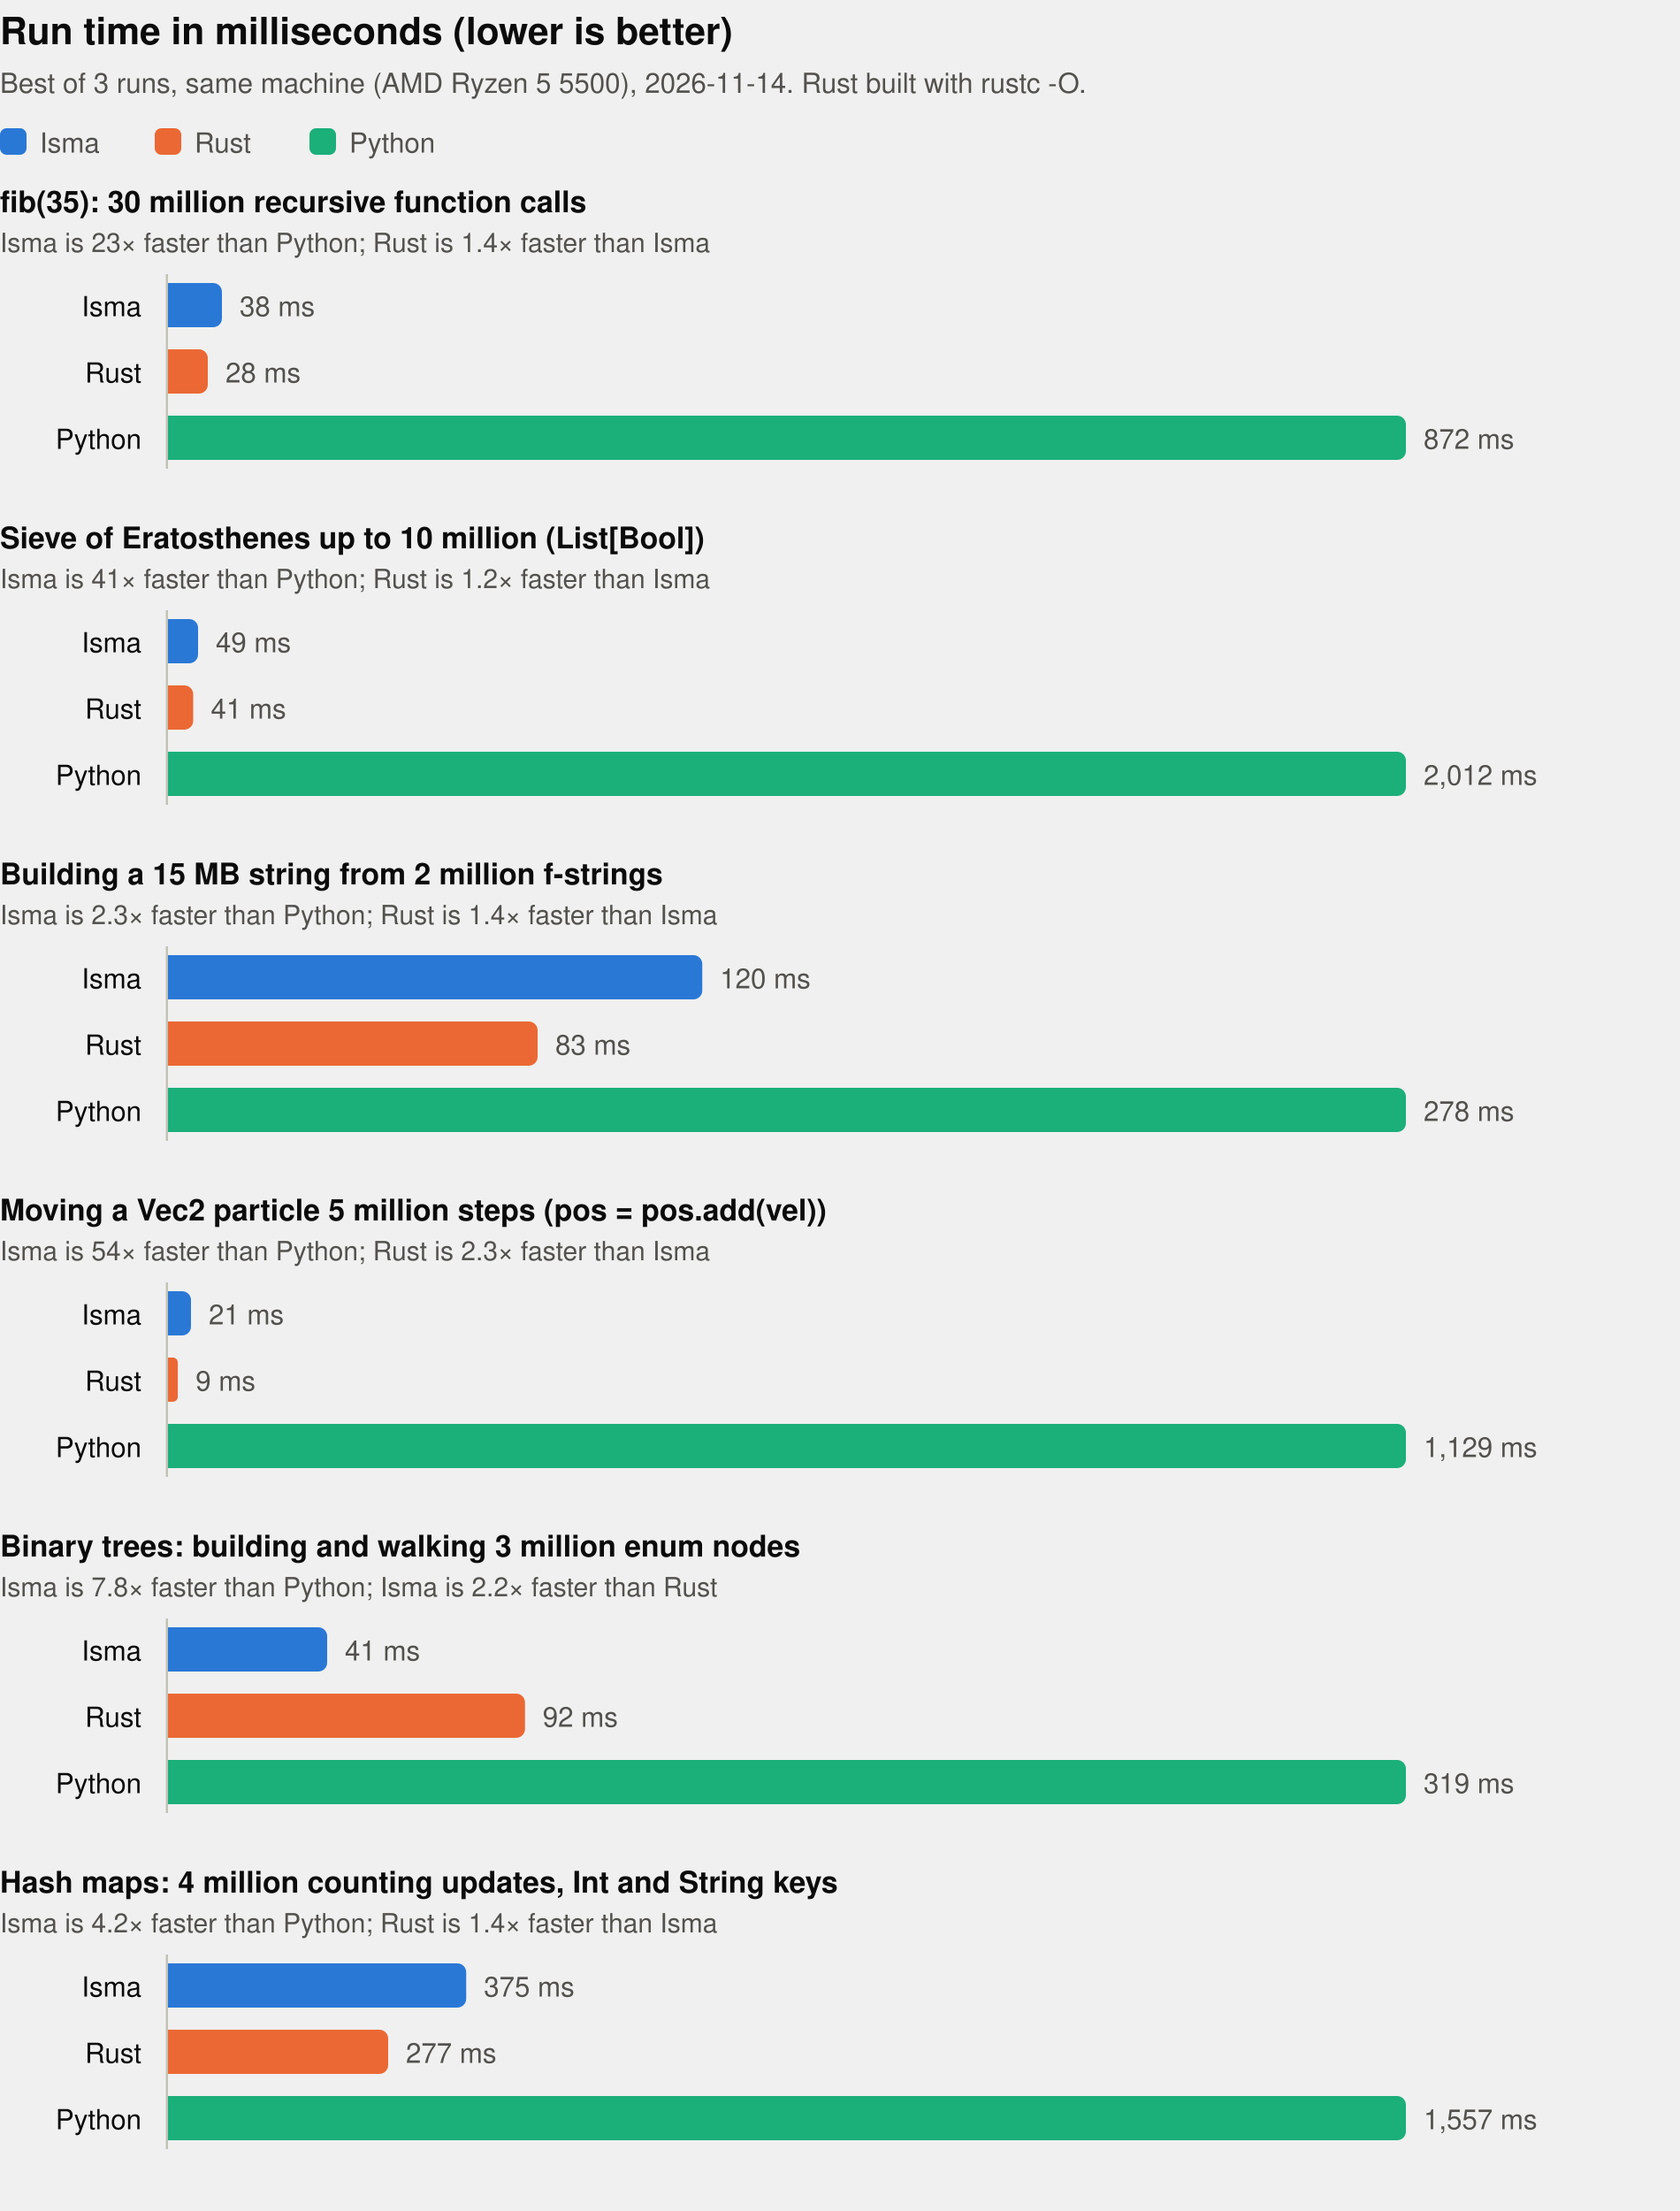
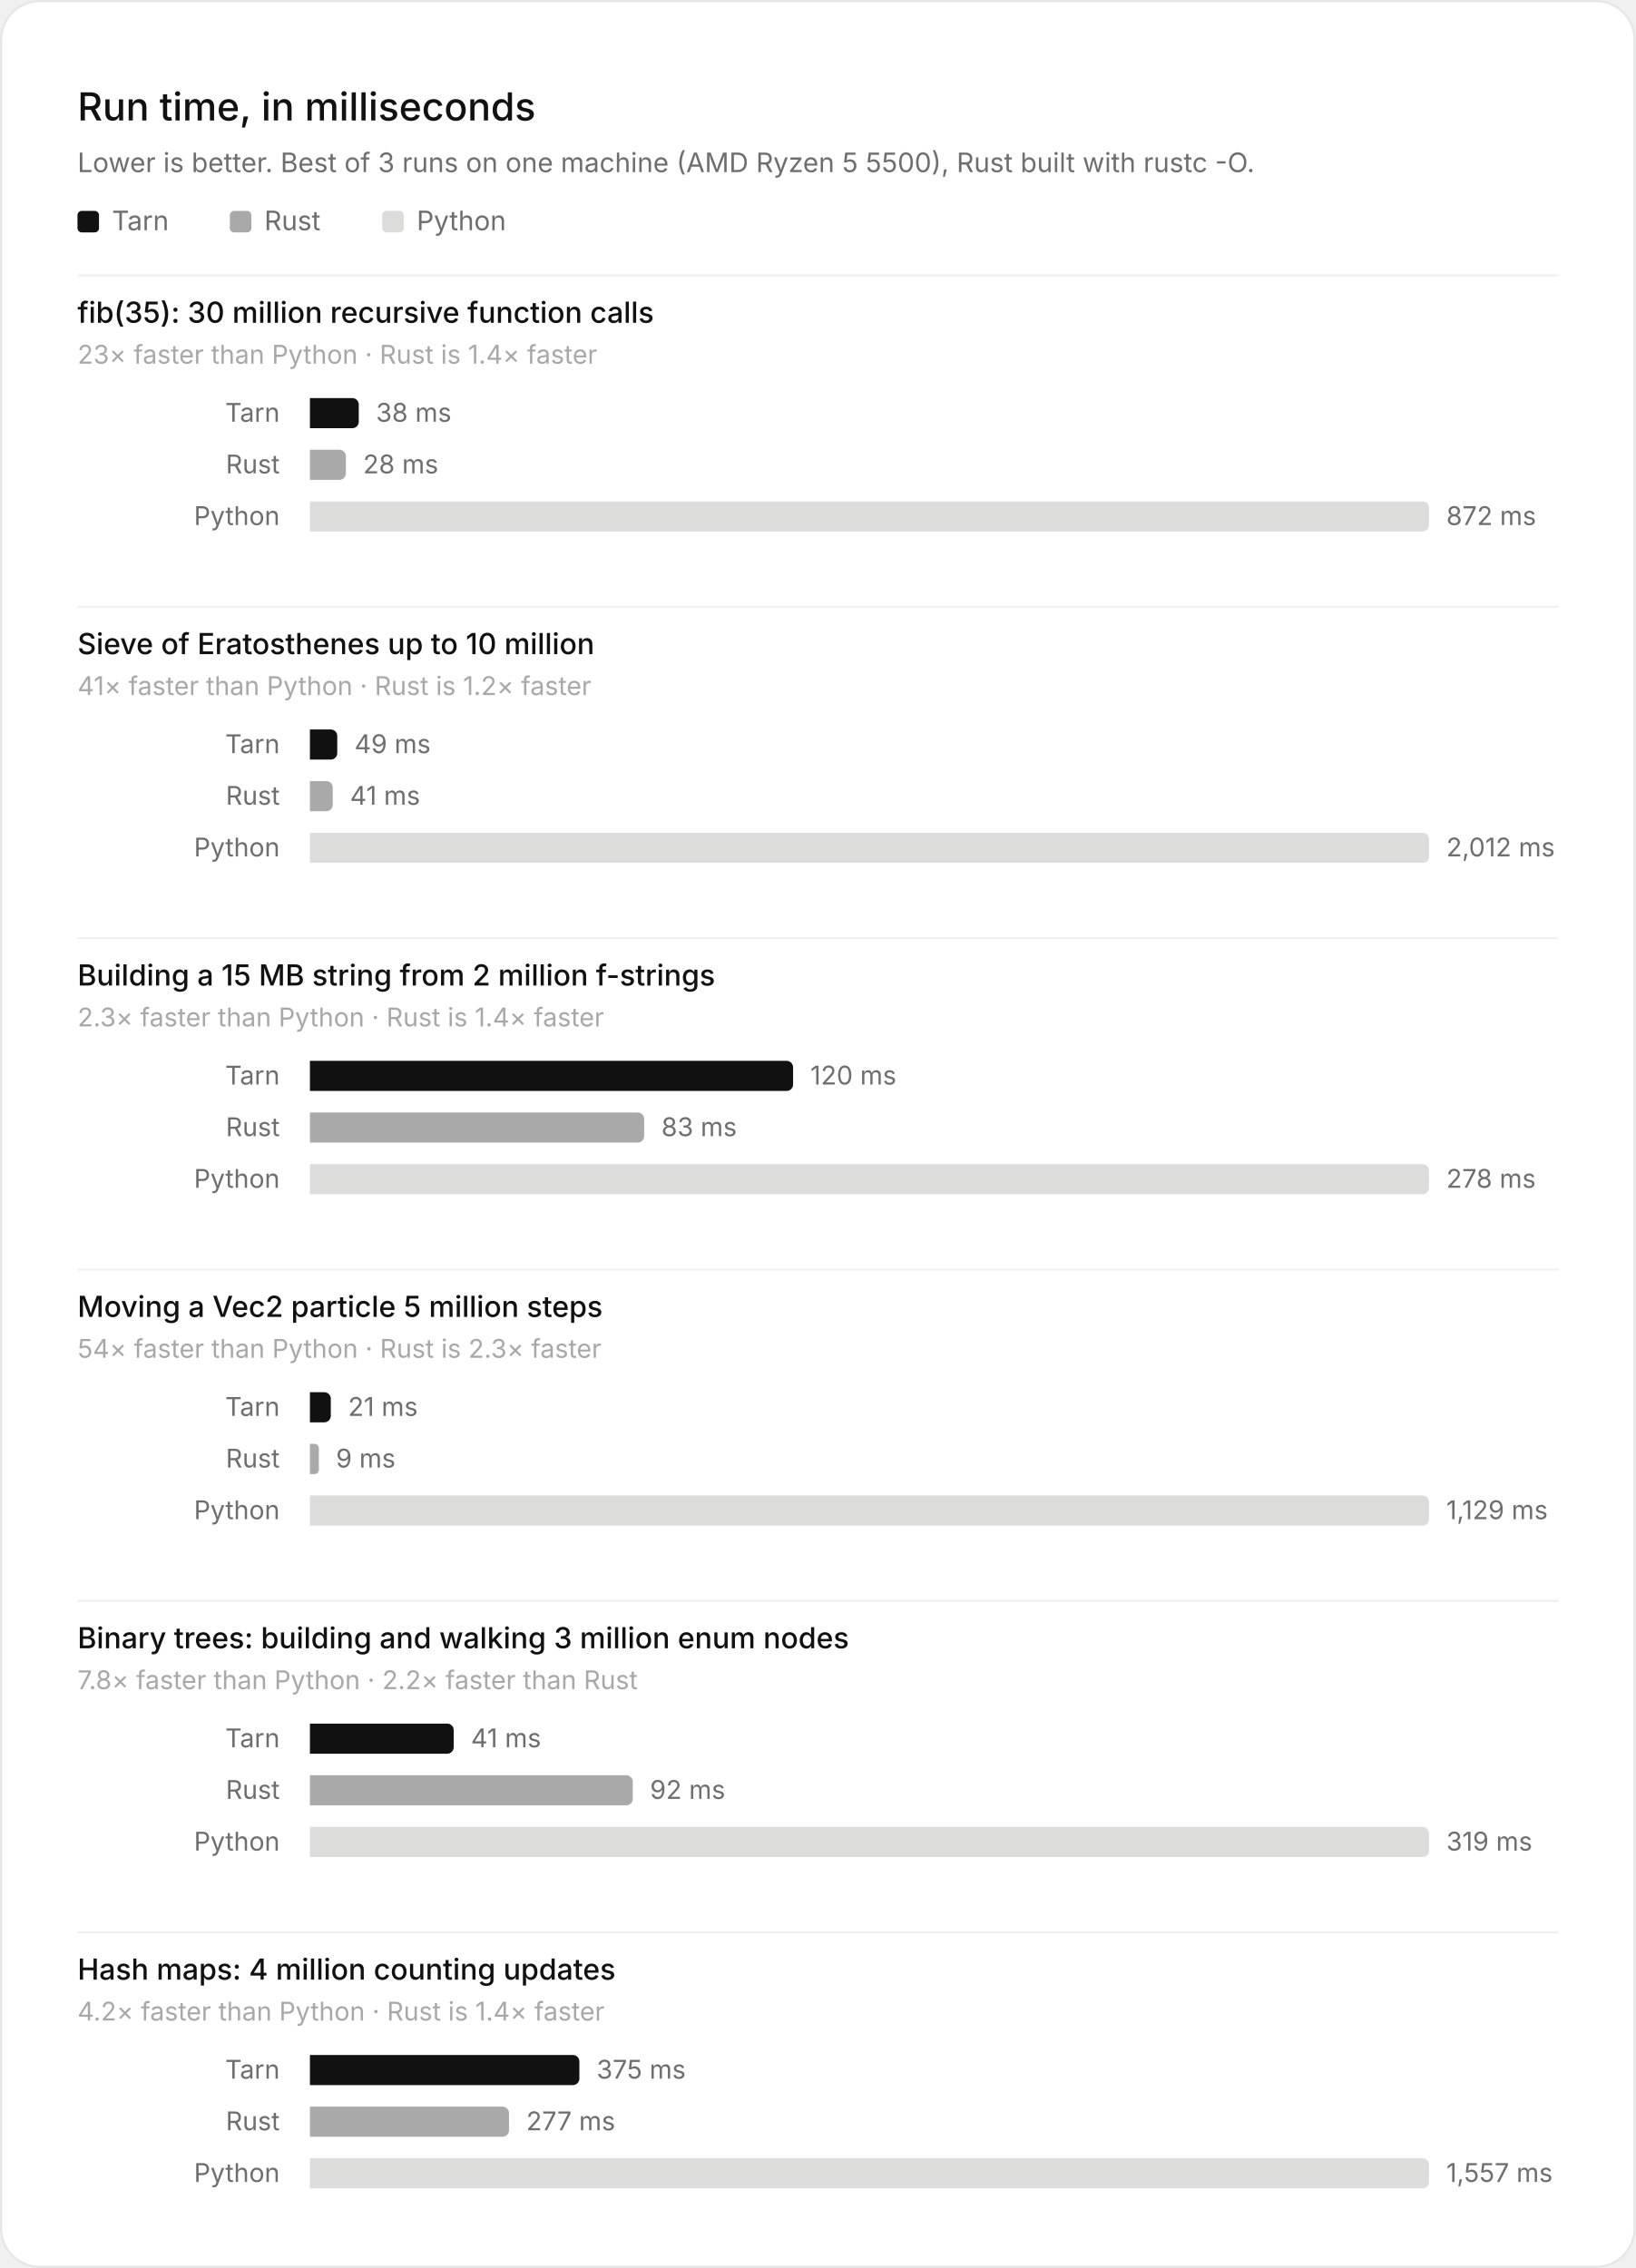
- <svg xmlns="http://www.w3.org/2000/svg" width="760" height="1000" viewBox="0 0 760 1000" role="img" aria-label="Benchmark: Isma vs Rust vs Python run times">
-   <style>
- text{font-family:system-ui,-apple-system,'Segoe UI',Helvetica,Arial,sans-serif}
- .p{fill:#0b0b0b} .s{fill:#52514e} .axis{stroke:#c3c2b7;stroke-width:1}
- .b0{fill:#2a78d6}.b1{fill:#eb6834}.b2{fill:#1baf7a}
- @media (prefers-color-scheme:dark){.p{fill:#f0efec} .s{fill:#c3c2b7} .axis{stroke:#383835} .b0{fill:#3987e5}.b1{fill:#d95926}.b2{fill:#199e70}}
- </style>
-   <text class="p" x="0" y="20" font-size="17" font-weight="600">Run time in milliseconds (lower is better)</text>
-   <text class="s" x="0" y="42" font-size="12.5">Best of 3 runs, same machine (AMD Ryzen 5 5500), 2026-11-14. Rust built with rustc -O.</text>
-   <rect class="b0" x="0" y="58" width="12" height="12" rx="3" />
-   <text class="s" x="18" y="69" font-size="12.5">Isma</text>
-   <rect class="b1" x="70.0" y="58" width="12" height="12" rx="3" />
-   <text class="s" x="88.0" y="69" font-size="12.5">Rust</text>
-   <rect class="b2" x="140.0" y="58" width="12" height="12" rx="3" />
-   <text class="s" x="158.0" y="69" font-size="12.5">Python</text>
-   <text class="p" x="0" y="96" font-size="13.5" font-weight="600">fib(35): 30 million recursive function calls</text>
-   <text class="s" x="0" y="114" font-size="12">Isma is 23× faster than Python; Rust is 1.4× faster than Isma</text>
-   <text class="p" x="64" y="143" font-size="12.5" text-anchor="end">Isma</text>
-   <path class="b0" d="M76.0 128.0h20.4a4 4 0 0 1 4 4v12.0a4 4 0 0 1 -4 4h-20.4z" />
-   <text class="s" x="108.4" y="143" font-size="12.5">38 ms</text>
-   <text class="p" x="64" y="173" font-size="12.5" text-anchor="end">Rust</text>
-   <path class="b1" d="M76.0 158.0h14.0a4 4 0 0 1 4 4v12.0a4 4 0 0 1 -4 4h-14.0z" />
-   <text class="s" x="102.0" y="173" font-size="12.5">28 ms</text>
-   <text class="p" x="64" y="203" font-size="12.5" text-anchor="end">Python</text>
-   <path class="b2" d="M76.0 188.0h556.0a4 4 0 0 1 4 4v12.0a4 4 0 0 1 -4 4h-556.0z" />
-   <text class="s" x="644.0" y="203" font-size="12.5">872 ms</text>
-   <line class="axis" x1="75.5" y1="124" x2="75.5" y2="212" />
-   <text class="p" x="0" y="248" font-size="13.5" font-weight="600">Sieve of Eratosthenes up to 10 million (List[Bool])</text>
-   <text class="s" x="0" y="266" font-size="12">Isma is 41× faster than Python; Rust is 1.2× faster than Isma</text>
-   <text class="p" x="64" y="295" font-size="12.5" text-anchor="end">Isma</text>
-   <path class="b0" d="M76.0 280.0h9.6a4 4 0 0 1 4 4v12.0a4 4 0 0 1 -4 4h-9.6z" />
-   <text class="s" x="97.6" y="295" font-size="12.5">49 ms</text>
-   <text class="p" x="64" y="325" font-size="12.5" text-anchor="end">Rust</text>
-   <path class="b1" d="M76.0 310.0h7.4a4 4 0 0 1 4 4v12.0a4 4 0 0 1 -4 4h-7.4z" />
-   <text class="s" x="95.4" y="325" font-size="12.5">41 ms</text>
-   <text class="p" x="64" y="355" font-size="12.5" text-anchor="end">Python</text>
-   <path class="b2" d="M76.0 340.0h556.0a4 4 0 0 1 4 4v12.0a4 4 0 0 1 -4 4h-556.0z" />
-   <text class="s" x="644.0" y="355" font-size="12.5">2,012 ms</text>
-   <line class="axis" x1="75.5" y1="276" x2="75.5" y2="364" />
-   <text class="p" x="0" y="400" font-size="13.5" font-weight="600">Building a 15 MB string from 2 million f-strings</text>
-   <text class="s" x="0" y="418" font-size="12">Isma is 2.3× faster than Python; Rust is 1.4× faster than Isma</text>
-   <text class="p" x="64" y="447" font-size="12.5" text-anchor="end">Isma</text>
-   <path class="b0" d="M76.0 432.0h237.7a4 4 0 0 1 4 4v12.0a4 4 0 0 1 -4 4h-237.7z" />
-   <text class="s" x="325.7" y="447" font-size="12.5">120 ms</text>
-   <text class="p" x="64" y="477" font-size="12.5" text-anchor="end">Rust</text>
-   <path class="b1" d="M76.0 462.0h163.2a4 4 0 0 1 4 4v12.0a4 4 0 0 1 -4 4h-163.2z" />
-   <text class="s" x="251.2" y="477" font-size="12.5">83 ms</text>
-   <text class="p" x="64" y="507" font-size="12.5" text-anchor="end">Python</text>
-   <path class="b2" d="M76.0 492.0h556.0a4 4 0 0 1 4 4v12.0a4 4 0 0 1 -4 4h-556.0z" />
-   <text class="s" x="644.0" y="507" font-size="12.5">278 ms</text>
-   <line class="axis" x1="75.5" y1="428" x2="75.5" y2="516" />
-   <text class="p" x="0" y="552" font-size="13.5" font-weight="600">Moving a Vec2 particle 5 million steps (pos = pos.add(vel))</text>
-   <text class="s" x="0" y="570" font-size="12">Isma is 54× faster than Python; Rust is 2.3× faster than Isma</text>
-   <text class="p" x="64" y="599" font-size="12.5" text-anchor="end">Isma</text>
-   <path class="b0" d="M76.0 584.0h6.4a4 4 0 0 1 4 4v12.0a4 4 0 0 1 -4 4h-6.4z" />
-   <text class="s" x="94.4" y="599" font-size="12.5">21 ms</text>
-   <text class="p" x="64" y="629" font-size="12.5" text-anchor="end">Rust</text>
-   <path class="b1" d="M76.0 614.0h2.2a2.232 2.232 0 0 1 2.232 2.232v15.5a2.232 2.232 0 0 1 -2.232 2.232h-2.2z" />
-   <text class="s" x="88.5" y="629" font-size="12.5">9 ms</text>
-   <text class="p" x="64" y="659" font-size="12.5" text-anchor="end">Python</text>
-   <path class="b2" d="M76.0 644.0h556.0a4 4 0 0 1 4 4v12.0a4 4 0 0 1 -4 4h-556.0z" />
-   <text class="s" x="644.0" y="659" font-size="12.5">1,129 ms</text>
-   <line class="axis" x1="75.5" y1="580" x2="75.5" y2="668" />
-   <text class="p" x="0" y="704" font-size="13.5" font-weight="600">Binary trees: building and walking 3 million enum nodes</text>
-   <text class="s" x="0" y="722" font-size="12">Isma is 7.8× faster than Python; Isma is 2.2× faster than Rust</text>
-   <text class="p" x="64" y="751" font-size="12.5" text-anchor="end">Isma</text>
-   <path class="b0" d="M76.0 736.0h68.0a4 4 0 0 1 4 4v12.0a4 4 0 0 1 -4 4h-68.0z" />
-   <text class="s" x="156.0" y="751" font-size="12.5">41 ms</text>
-   <text class="p" x="64" y="781" font-size="12.5" text-anchor="end">Rust</text>
-   <path class="b1" d="M76.0 766.0h157.5a4 4 0 0 1 4 4v12.0a4 4 0 0 1 -4 4h-157.5z" />
-   <text class="s" x="245.5" y="781" font-size="12.5">92 ms</text>
-   <text class="p" x="64" y="811" font-size="12.5" text-anchor="end">Python</text>
-   <path class="b2" d="M76.0 796.0h556.0a4 4 0 0 1 4 4v12.0a4 4 0 0 1 -4 4h-556.0z" />
-   <text class="s" x="644.0" y="811" font-size="12.5">319 ms</text>
-   <line class="axis" x1="75.5" y1="732" x2="75.5" y2="820" />
-   <text class="p" x="0" y="856" font-size="13.5" font-weight="600">Hash maps: 4 million counting updates, Int and String keys</text>
-   <text class="s" x="0" y="874" font-size="12">Isma is 4.2× faster than Python; Rust is 1.4× faster than Isma</text>
-   <text class="p" x="64" y="903" font-size="12.5" text-anchor="end">Isma</text>
-   <path class="b0" d="M76.0 888.0h130.9a4 4 0 0 1 4 4v12.0a4 4 0 0 1 -4 4h-130.9z" />
-   <text class="s" x="218.9" y="903" font-size="12.5">375 ms</text>
-   <text class="p" x="64" y="933" font-size="12.5" text-anchor="end">Rust</text>
-   <path class="b1" d="M76.0 918.0h95.6a4 4 0 0 1 4 4v12.0a4 4 0 0 1 -4 4h-95.6z" />
-   <text class="s" x="183.6" y="933" font-size="12.5">277 ms</text>
-   <text class="p" x="64" y="963" font-size="12.5" text-anchor="end">Python</text>
-   <path class="b2" d="M76.0 948.0h556.0a4 4 0 0 1 4 4v12.0a4 4 0 0 1 -4 4h-556.0z" />
-   <text class="s" x="644.0" y="963" font-size="12.5">1,557 ms</text>
-   <line class="axis" x1="75.5" y1="884" x2="75.5" y2="972" />
+ <svg xmlns="http://www.w3.org/2000/svg" width="760" height="1054" viewBox="0 0 760 1054" role="img" aria-label="Benchmark: Tarn vs Rust vs Python run times">
+   <rect x=".5" y=".5" width="759" height="1053" rx="18" fill="#ffffff" stroke="#e6e6e6" />
+   <g font-family="Inter,'SF Pro Text','Helvetica Neue',Helvetica,Arial,system-ui,sans-serif">
+     <text x="36" y="56" font-size="18" font-weight="500" fill="#111111">Run time, in milliseconds</text>
+     <text x="36" y="80" font-size="12.5" fill="#6e6e6e">Lower is better. Best of 3 runs on one machine (AMD Ryzen 5 5500), Rust built with rustc -O.</text>
+     <rect x="36" y="98" width="10" height="10" rx="2" fill="#111111" />
+     <text x="52" y="107" font-size="12.5" fill="#6e6e6e">Tarn</text>
+     <rect x="106.8" y="98" width="10" height="10" rx="2" fill="#a9a9a9" />
+     <text x="122.8" y="107" font-size="12.5" fill="#6e6e6e">Rust</text>
+     <rect x="177.6" y="98" width="10" height="10" rx="2" fill="#dcdcdb" />
+     <text x="193.6" y="107" font-size="12.5" fill="#6e6e6e">Python</text>
+     <line x1="36" y1="128" x2="724" y2="128" stroke="#f0f0ef" />
+     <text x="36" y="150" font-size="13.5" font-weight="500" fill="#111111">fib(35): 30 million recursive function calls</text>
+     <text x="36" y="169" font-size="12" fill="#a8a8a8">23× faster than Python · Rust is 1.4× faster</text>
+     <text x="130" y="196" font-size="12" text-anchor="end" fill="#6e6e6e">Tarn</text>
+     <path d="M144.0 185.0h19.7a3 3 0 0 1 3 3v8.0a3 3 0 0 1 -3 3h-19.7z" fill="#111111" />
+     <text x="174.7" y="196" font-size="12" fill="#6e6e6e">38 ms</text>
+     <text x="130" y="220" font-size="12" text-anchor="end" fill="#6e6e6e">Rust</text>
+     <path d="M144.0 209.0h13.7a3 3 0 0 1 3 3v8.0a3 3 0 0 1 -3 3h-13.7z" fill="#a9a9a9" />
+     <text x="168.7" y="220" font-size="12" fill="#6e6e6e">28 ms</text>
+     <text x="130" y="244" font-size="12" text-anchor="end" fill="#6e6e6e">Python</text>
+     <path d="M144.0 233.0h517.0a3 3 0 0 1 3 3v8.0a3 3 0 0 1 -3 3h-517.0z" fill="#dcdcdb" />
+     <text x="672.0" y="244" font-size="12" fill="#6e6e6e">872 ms</text>
+     <line x1="36" y1="282" x2="724" y2="282" stroke="#f0f0ef" />
+     <text x="36" y="304" font-size="13.5" font-weight="500" fill="#111111">Sieve of Eratosthenes up to 10 million</text>
+     <text x="36" y="323" font-size="12" fill="#a8a8a8">41× faster than Python · Rust is 1.2× faster</text>
+     <text x="130" y="350" font-size="12" text-anchor="end" fill="#6e6e6e">Tarn</text>
+     <path d="M144.0 339.0h9.7a3 3 0 0 1 3 3v8.0a3 3 0 0 1 -3 3h-9.7z" fill="#111111" />
+     <text x="164.7" y="350" font-size="12" fill="#6e6e6e">49 ms</text>
+     <text x="130" y="374" font-size="12" text-anchor="end" fill="#6e6e6e">Rust</text>
+     <path d="M144.0 363.0h7.6a3 3 0 0 1 3 3v8.0a3 3 0 0 1 -3 3h-7.6z" fill="#a9a9a9" />
+     <text x="162.6" y="374" font-size="12" fill="#6e6e6e">41 ms</text>
+     <text x="130" y="398" font-size="12" text-anchor="end" fill="#6e6e6e">Python</text>
+     <path d="M144.0 387.0h517.0a3 3 0 0 1 3 3v8.0a3 3 0 0 1 -3 3h-517.0z" fill="#dcdcdb" />
+     <text x="672.0" y="398" font-size="12" fill="#6e6e6e">2,012 ms</text>
+     <line x1="36" y1="436" x2="724" y2="436" stroke="#f0f0ef" />
+     <text x="36" y="458" font-size="13.5" font-weight="500" fill="#111111">Building a 15 MB string from 2 million f-strings</text>
+     <text x="36" y="477" font-size="12" fill="#a8a8a8">2.3× faster than Python · Rust is 1.4× faster</text>
+     <text x="130" y="504" font-size="12" text-anchor="end" fill="#6e6e6e">Tarn</text>
+     <path d="M144.0 493.0h221.5a3 3 0 0 1 3 3v8.0a3 3 0 0 1 -3 3h-221.5z" fill="#111111" />
+     <text x="376.5" y="504" font-size="12" fill="#6e6e6e">120 ms</text>
+     <text x="130" y="528" font-size="12" text-anchor="end" fill="#6e6e6e">Rust</text>
+     <path d="M144.0 517.0h152.3a3 3 0 0 1 3 3v8.0a3 3 0 0 1 -3 3h-152.3z" fill="#a9a9a9" />
+     <text x="307.3" y="528" font-size="12" fill="#6e6e6e">83 ms</text>
+     <text x="130" y="552" font-size="12" text-anchor="end" fill="#6e6e6e">Python</text>
+     <path d="M144.0 541.0h517.0a3 3 0 0 1 3 3v8.0a3 3 0 0 1 -3 3h-517.0z" fill="#dcdcdb" />
+     <text x="672.0" y="552" font-size="12" fill="#6e6e6e">278 ms</text>
+     <line x1="36" y1="590" x2="724" y2="590" stroke="#f0f0ef" />
+     <text x="36" y="612" font-size="13.5" font-weight="500" fill="#111111">Moving a Vec2 particle 5 million steps</text>
+     <text x="36" y="631" font-size="12" fill="#a8a8a8">54× faster than Python · Rust is 2.3× faster</text>
+     <text x="130" y="658" font-size="12" text-anchor="end" fill="#6e6e6e">Tarn</text>
+     <path d="M144.0 647.0h6.7a3 3 0 0 1 3 3v8.0a3 3 0 0 1 -3 3h-6.7z" fill="#111111" />
+     <text x="161.7" y="658" font-size="12" fill="#6e6e6e">21 ms</text>
+     <text x="130" y="682" font-size="12" text-anchor="end" fill="#6e6e6e">Rust</text>
+     <path d="M144.0 671.0h2.1a2.073 2.073 0 0 1 2.073 2.073v9.9a2.073 2.073 0 0 1 -2.073 2.073h-2.1z" fill="#a9a9a9" />
+     <text x="156.1" y="682" font-size="12" fill="#6e6e6e">9 ms</text>
+     <text x="130" y="706" font-size="12" text-anchor="end" fill="#6e6e6e">Python</text>
+     <path d="M144.0 695.0h517.0a3 3 0 0 1 3 3v8.0a3 3 0 0 1 -3 3h-517.0z" fill="#dcdcdb" />
+     <text x="672.0" y="706" font-size="12" fill="#6e6e6e">1,129 ms</text>
+     <line x1="36" y1="744" x2="724" y2="744" stroke="#f0f0ef" />
+     <text x="36" y="766" font-size="13.5" font-weight="500" fill="#111111">Binary trees: building and walking 3 million enum nodes</text>
+     <text x="36" y="785" font-size="12" fill="#a8a8a8">7.8× faster than Python · 2.2× faster than Rust</text>
+     <text x="130" y="812" font-size="12" text-anchor="end" fill="#6e6e6e">Tarn</text>
+     <path d="M144.0 801.0h63.8a3 3 0 0 1 3 3v8.0a3 3 0 0 1 -3 3h-63.8z" fill="#111111" />
+     <text x="218.8" y="812" font-size="12" fill="#6e6e6e">41 ms</text>
+     <text x="130" y="836" font-size="12" text-anchor="end" fill="#6e6e6e">Rust</text>
+     <path d="M144.0 825.0h147.0a3 3 0 0 1 3 3v8.0a3 3 0 0 1 -3 3h-147.0z" fill="#a9a9a9" />
+     <text x="302.0" y="836" font-size="12" fill="#6e6e6e">92 ms</text>
+     <text x="130" y="860" font-size="12" text-anchor="end" fill="#6e6e6e">Python</text>
+     <path d="M144.0 849.0h517.0a3 3 0 0 1 3 3v8.0a3 3 0 0 1 -3 3h-517.0z" fill="#dcdcdb" />
+     <text x="672.0" y="860" font-size="12" fill="#6e6e6e">319 ms</text>
+     <line x1="36" y1="898" x2="724" y2="898" stroke="#f0f0ef" />
+     <text x="36" y="920" font-size="13.5" font-weight="500" fill="#111111">Hash maps: 4 million counting updates</text>
+     <text x="36" y="939" font-size="12" fill="#a8a8a8">4.2× faster than Python · Rust is 1.4× faster</text>
+     <text x="130" y="966" font-size="12" text-anchor="end" fill="#6e6e6e">Tarn</text>
+     <path d="M144.0 955.0h122.2a3 3 0 0 1 3 3v8.0a3 3 0 0 1 -3 3h-122.2z" fill="#111111" />
+     <text x="277.2" y="966" font-size="12" fill="#6e6e6e">375 ms</text>
+     <text x="130" y="990" font-size="12" text-anchor="end" fill="#6e6e6e">Rust</text>
+     <path d="M144.0 979.0h89.5a3 3 0 0 1 3 3v8.0a3 3 0 0 1 -3 3h-89.5z" fill="#a9a9a9" />
+     <text x="244.5" y="990" font-size="12" fill="#6e6e6e">277 ms</text>
+     <text x="130" y="1014" font-size="12" text-anchor="end" fill="#6e6e6e">Python</text>
+     <path d="M144.0 1003.0h517.0a3 3 0 0 1 3 3v8.0a3 3 0 0 1 -3 3h-517.0z" fill="#dcdcdb" />
+     <text x="672.0" y="1014" font-size="12" fill="#6e6e6e">1,557 ms</text>
+   </g>
</svg>
